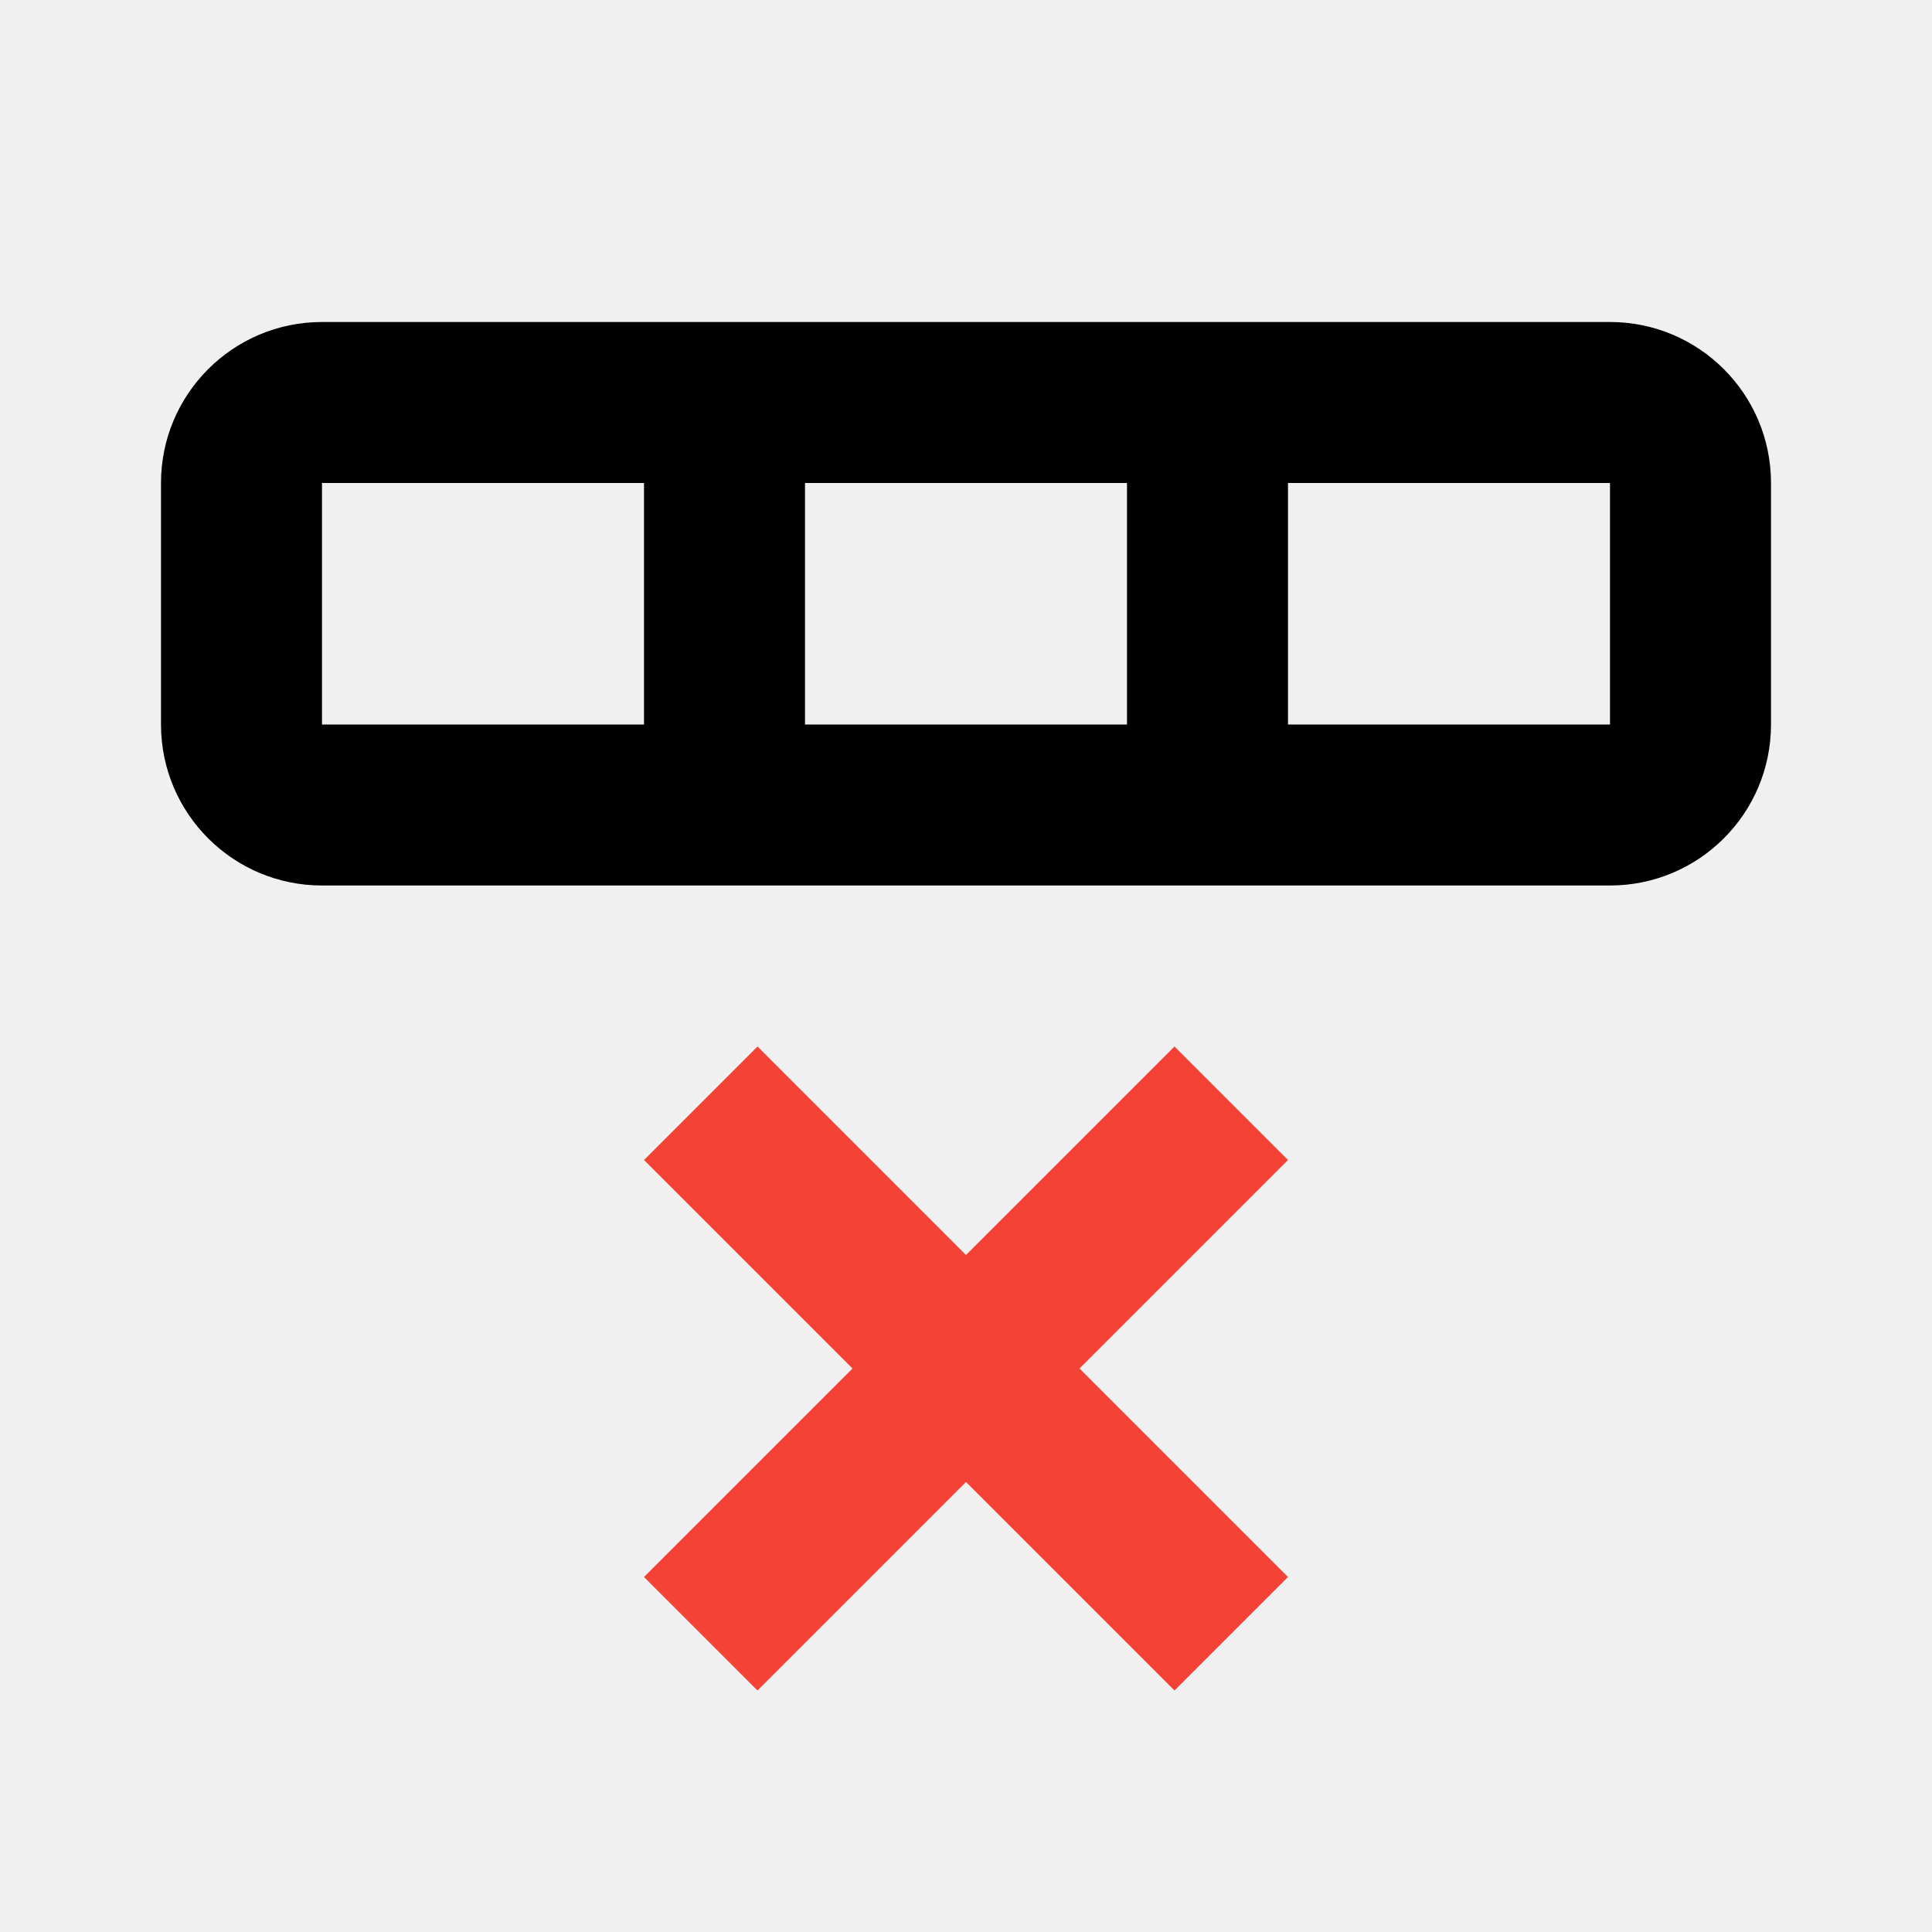
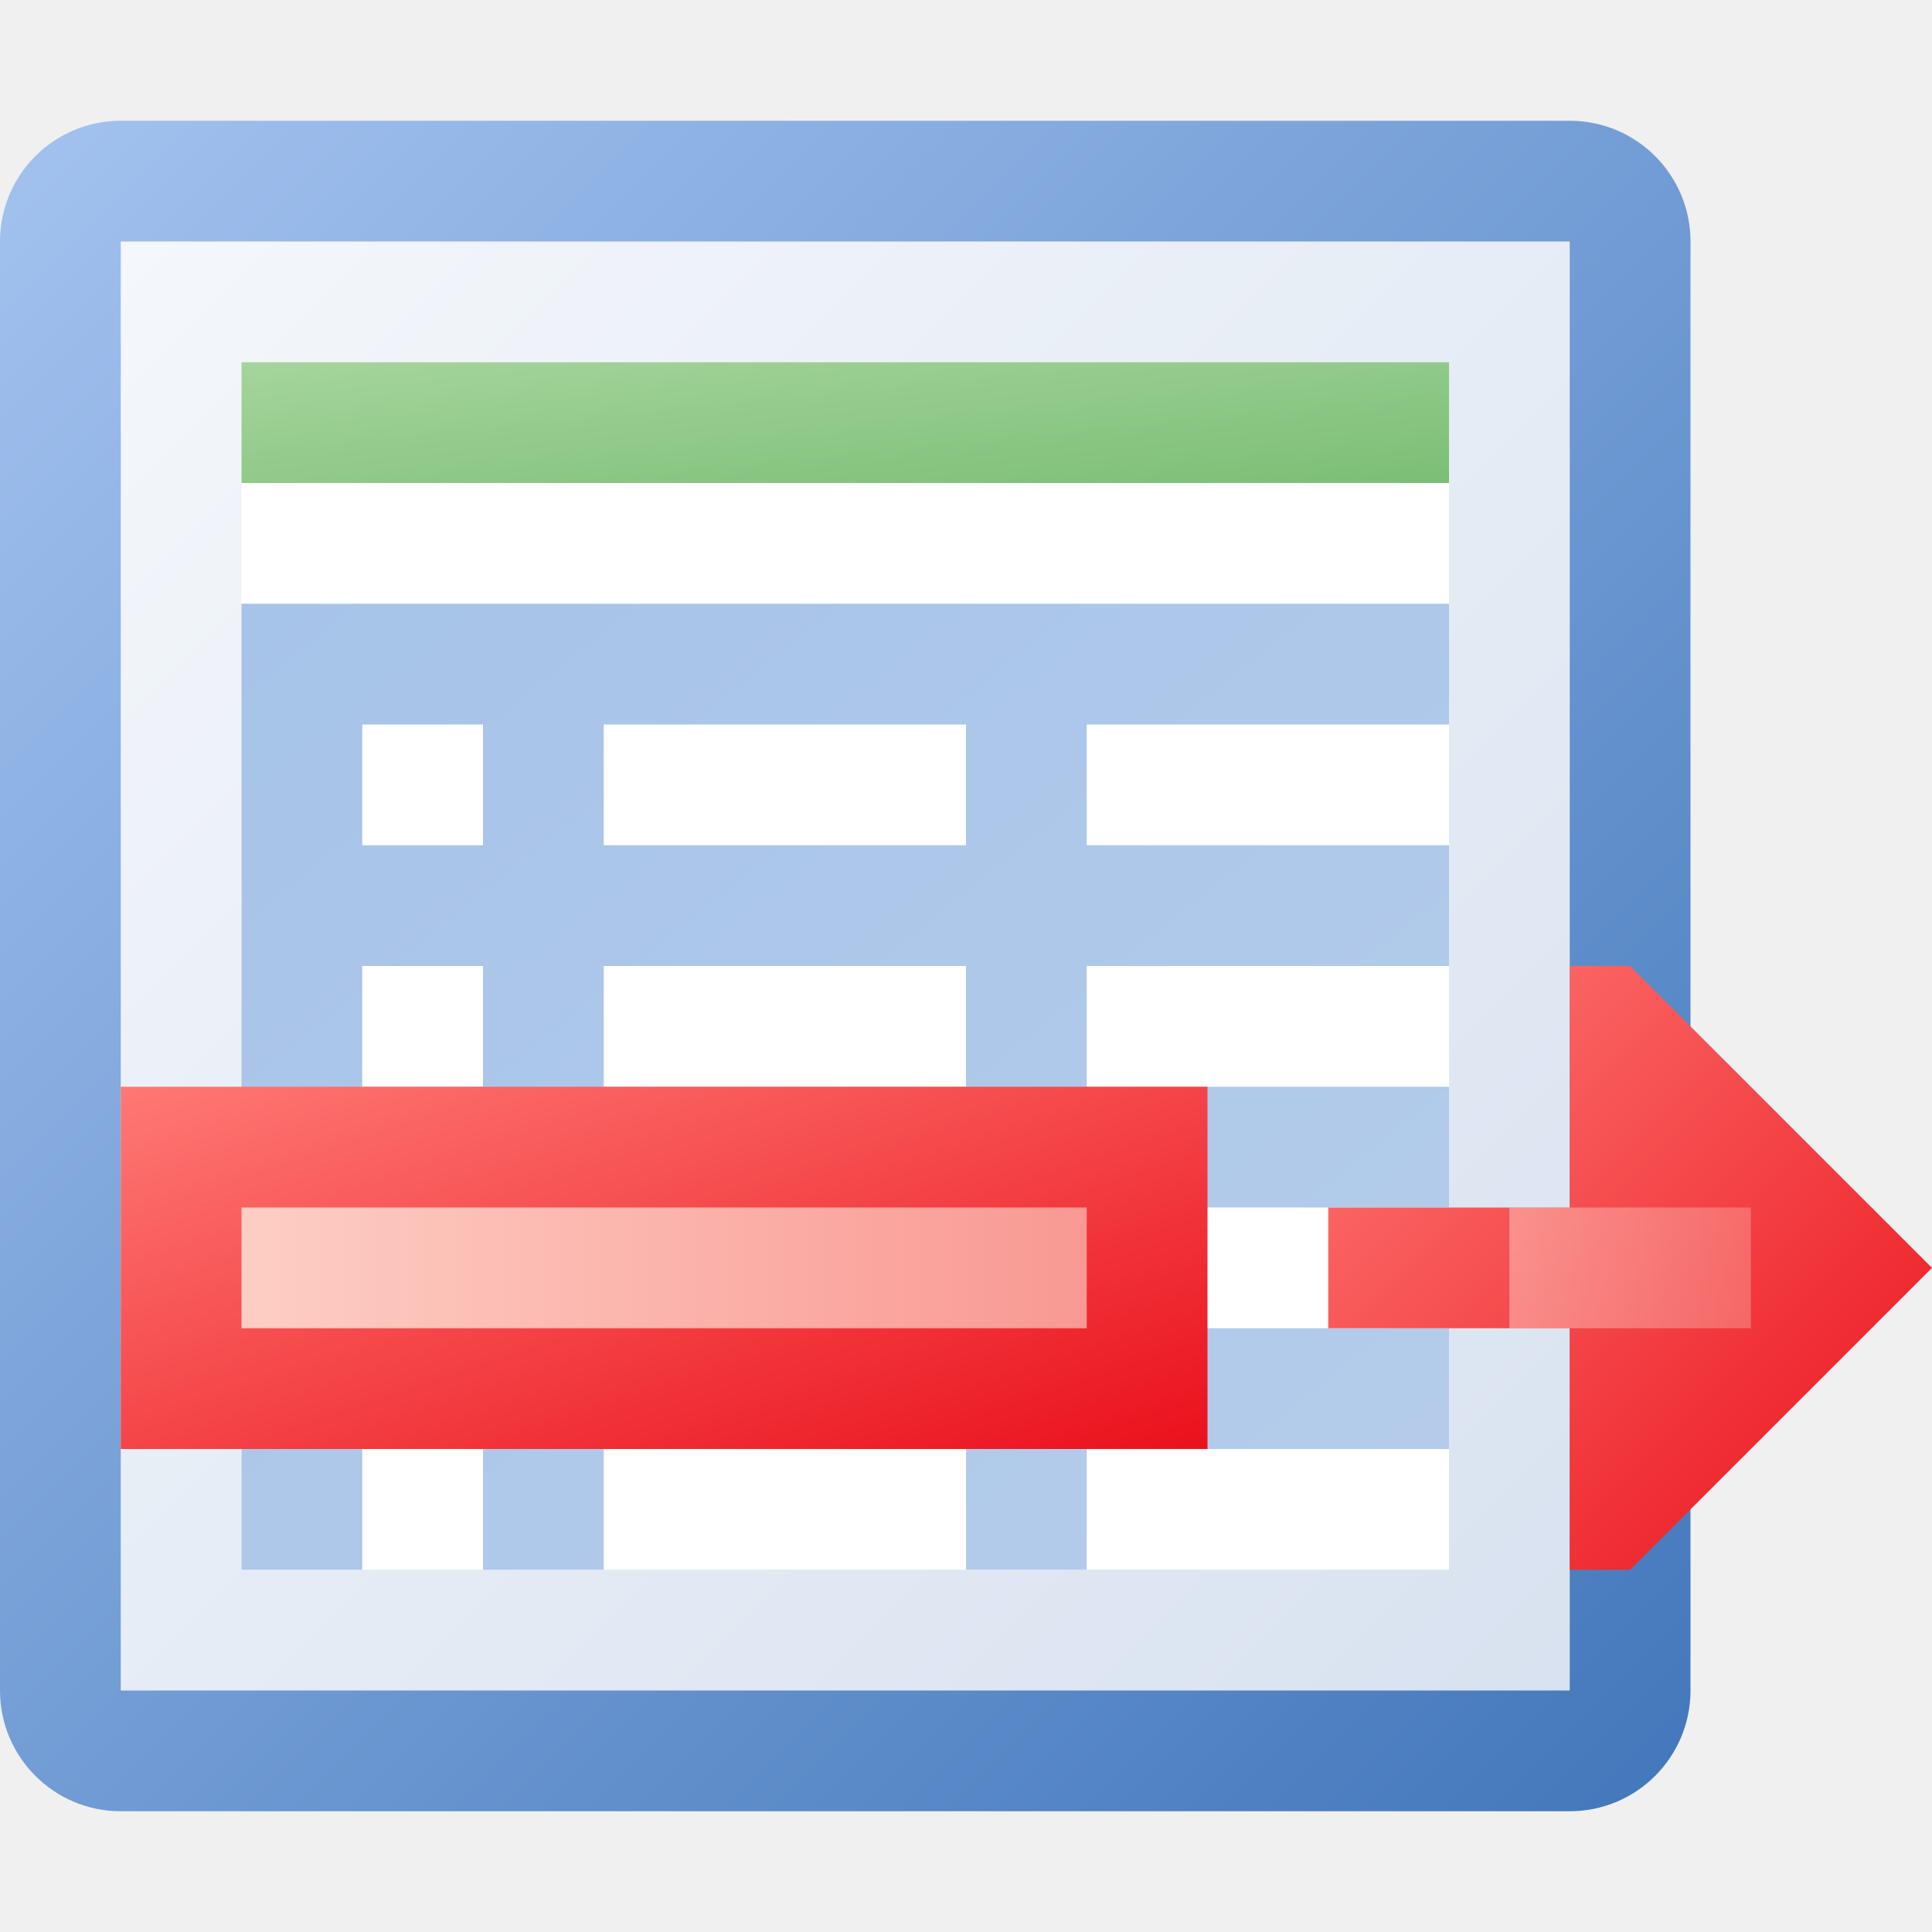
- <svg xmlns="http://www.w3.org/2000/svg" viewBox="0 0 24 24">
-   <path fill="#F44336" d="M9.41,13L12,15.59L14.59,13L16,14.41L13.41,17L16,19.59L14.59,21L12,18.41L9.41,21L8,19.59L10.59,17L8,14.41L9.41,13" />
-   <path d="M22,9A2,2 0 0,1 20,11H4A2,2 0 0,1 2,9V6A2,2 0 0,1 4,4H20A2,2 0 0,1 22,6V9M4,9H8V6H4V9M10,9H14V6H10V9M16,9H20V6H16V9Z" />
+ <svg xmlns="http://www.w3.org/2000/svg" height="16" width="16">
+   <linearGradient id="a" x1="0%" x2="100%" y1="0%" y2="100%">
+     <stop offset="0" stop-color="#a3c2ef" />
+     <stop offset="1" stop-color="#4277bb" />
+   </linearGradient>
+   <linearGradient id="b" x1="0%" x2="100%" y1="0%" y2="100%">
+     <stop offset="0" stop-color="#f4f7fb" />
+     <stop offset="1" stop-color="#d8e2f0" />
+   </linearGradient>
+   <linearGradient id="c" x1="0%" x2="100%" y1="0%" y2="100%">
+     <stop offset="0" stop-color="#a6c3e9" />
+     <stop offset="1" stop-color="#b5cdea" />
+   </linearGradient>
+   <linearGradient id="d" x1="0%" x2="100%" y1="0%" y2="100%">
+     <stop offset="0" stop-color="#a5d59c" />
+     <stop offset="1" stop-color="#7cbe76" />
+   </linearGradient>
+   <linearGradient id="e" x1="0%" x2="100%" y1="0%" y2="100%">
+     <stop offset="0" stop-color="#fe7874" />
+     <stop offset="1" stop-color="#ea111c" />
+   </linearGradient>
+   <linearGradient id="f" x1="0%" x2="100%" y1="0%" y2="0%">
+     <stop offset="0" stop-color="#fdcec4" />
+     <stop offset="1" stop-color="#f99993" />
+   </linearGradient>
+   <g transform="translate(7 8)">
+     <rect fill="url(#a)" height="14" rx="1" width="14" x="-7" y="-7" />
+     <path d="m-6-6h12v12h-12z" fill="url(#b)" />
+     <path d="m-5-5h10v10h-10z" fill="#fff" />
+     <path d="m-5-3h10v8h-10z" fill="url(#c)" />
+     <path d="m-4-2h1v1h-1m0 1h1v1h-1m-1 1h1v1h-1m1 1h1v1h-1m2-7h3v1h-3m0 1h3v1h-3m0 1h3v1h-3m0 1h3v1h-3m4-7h3v1h-3m0 1h3v1h-3m0 1h3v1h-3m0 1h3v1h-3" fill="#fff" />
+     <path d="m-5-5h10v1h-10z" fill="url(#d)" />
+     <g transform="translate(1)">
+       <path d="m-7 1h9v3h-9z" fill="url(#e)" />
+       <path d="m-6 2h7v1h-7z" fill="url(#f)" />
+       <path d="m3 2h2v-2h.5l2.5 2.5-2.5 2.5h-.5v-2h-2" fill="url(#e)" />
+       <path d="m4.5 2h2v1h-2z" fill="url(#f)" opacity=".5" />
+     </g>
+   </g>
</svg>
